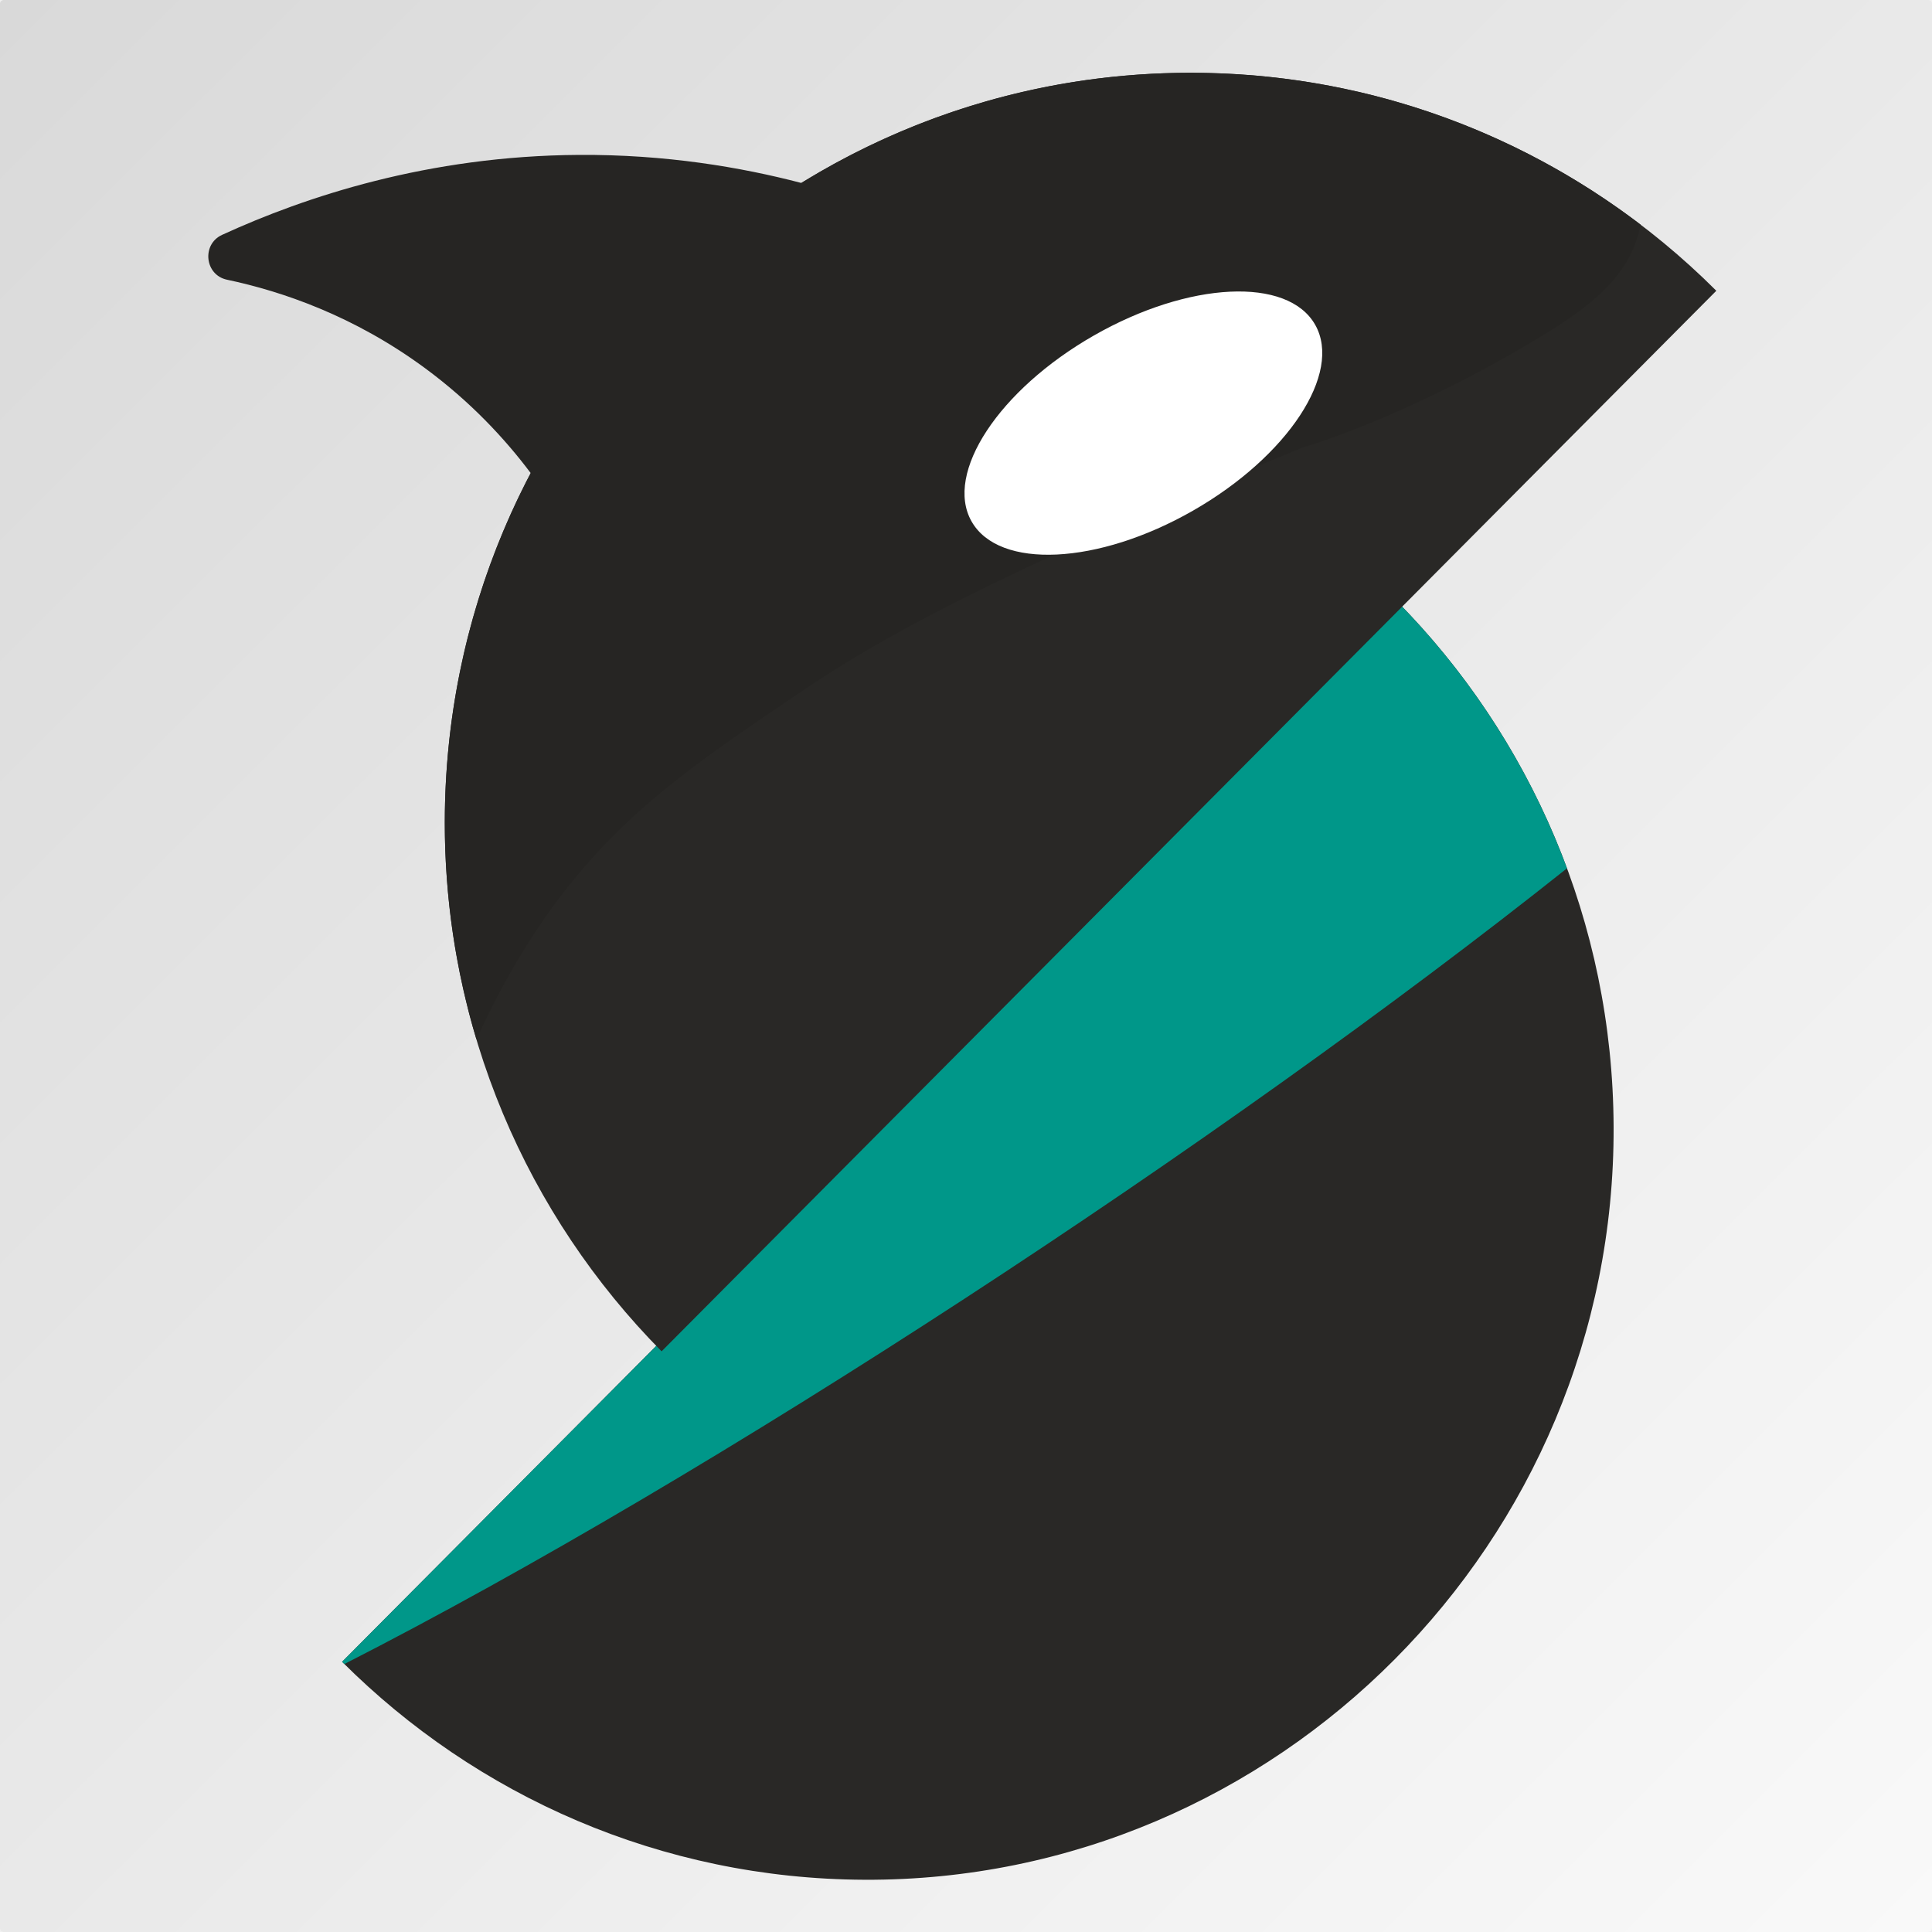
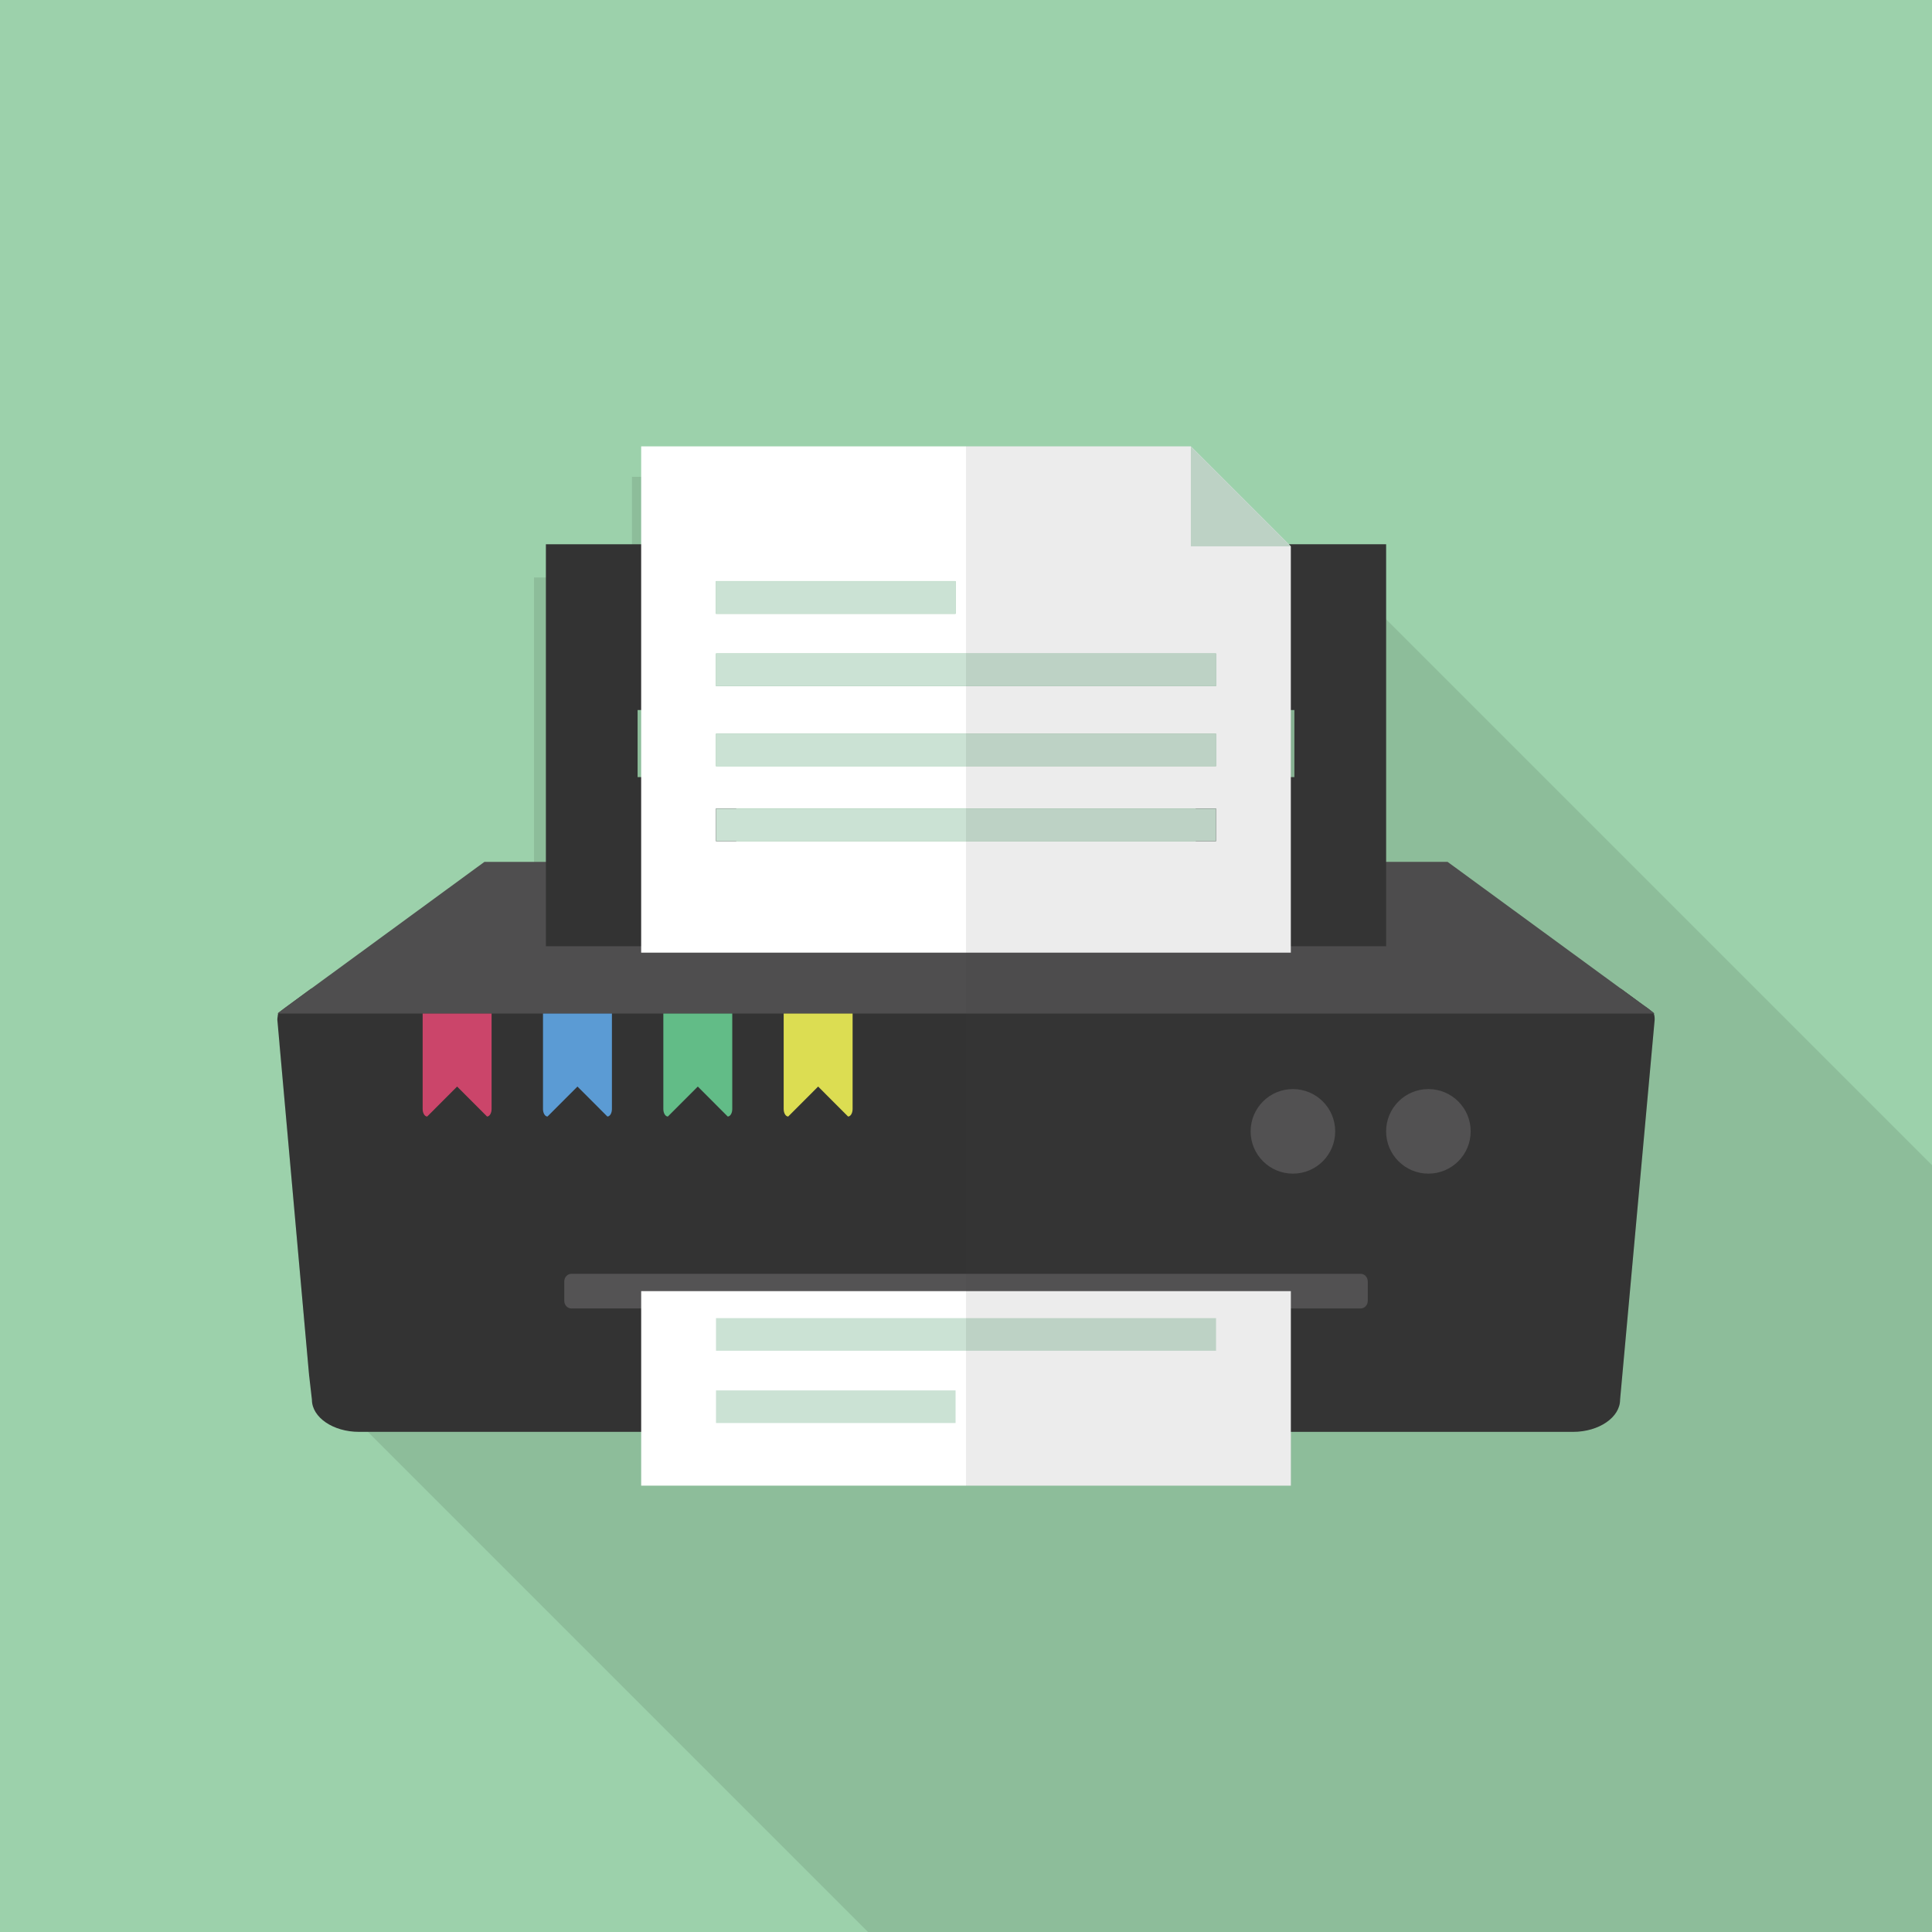
- <svg xmlns="http://www.w3.org/2000/svg" xmlns:xlink="http://www.w3.org/1999/xlink" version="1.1" id="svg2" width="1023.987" height="1023.993" viewBox="0 0 1023.987 1023.993">
-   <defs id="defs6">
-     <linearGradient id="linearGradient619">
-       <stop style="stop-color:#d9d9d9;stop-opacity:1;" offset="0" id="stop615" />
-       <stop style="stop-color:#f9f9f9;stop-opacity:1;" offset="1" id="stop617" />
-     </linearGradient>
-     <clipPath clipPathUnits="userSpaceOnUse" id="clipPath16">
-       <path d="M 0,792 H 612 V 0 H 0 Z" id="path14" />
-     </clipPath>
-     <linearGradient xlink:href="#linearGradient619" id="linearGradient621" x1="0" y1="0" x2="1024" y2="1024.997" gradientUnits="userSpaceOnUse" gradientTransform="matrix(1.000057,0,0,1.000057,-0.06243956,-0.05871163)" />
-   </defs>
-   <g id="layer1" transform="matrix(0.9989575,0,0,0.9979921,-0.933722,0.0585938)">
-     <rect style="fill:url(#linearGradient621);fill-opacity:1;stroke-width:1" id="rect457" width="1025.056" height="1026.053" x="0.935" y="-0.059" rx="2" ry="2" />
-   </g>
-   <g id="g8" transform="matrix(1.333333,0,0,-1.333333,1.3995581e-8,1055.996)">
-     <g id="g10" transform="translate(76.25895,16.06244)">
-       <g id="g12" clip-path="url(#clipPath16)">
-         <g id="g18" transform="translate(59.7287,115.3517)">
-           <path d="m 0,0 c 53.332,-53.285 126.698,-86.317 207.744,-86.646 164.049,-0.664 298.355,134.38 297.699,299.337 -0.324,81.496 -33.176,155.271 -86.17,208.899 z" style="fill:#292826;fill-opacity:1;fill-rule:nonzero;stroke:none" id="path20" />
-         </g>
-         <g id="g22" transform="translate(479.0017,536.9419)">
-           <path d="m 0,0 -419.273,-421.59 c 0.298,-0.298 0.606,-0.587 0.906,-0.884 146.894,74.925 348.023,206.579 486.003,316.297 C 52.756,-65.97 29.506,-29.859 0,0" style="fill:#009789;fill-opacity:1;fill-rule:nonzero;stroke:none" id="path24" />
-         </g>
-         <g id="g26" transform="translate(397.0372,747)">
-           <path d="m 0,0 c -163.742,0 -296.482,-133.473 -296.482,-298.121 0,-81.979 32.915,-156.223 86.172,-210.117 l 419.273,421.59 C 155.364,-33.096 81.529,0 0,0" style="fill:#292826;fill-opacity:1;fill-rule:nonzero;stroke:none" id="path28" />
-         </g>
-         <g id="g30" transform="translate(397.0372,747)">
-           <path d="m 0,0 c -56.714,0 -109.702,-16.022 -154.751,-43.796 -24.127,6.312 -54.061,11.37 -88.437,11.157 -59.938,-0.372 -108.713,-16.603 -141.822,-31.784 -8.218,-3.768 -6.898,-15.967 1.941,-17.829 21.801,-4.593 50.498,-14.324 78.883,-35.28 17.931,-13.238 31.574,-27.883 41.856,-41.597 -21.794,-41.504 -34.152,-88.793 -34.152,-138.992 0,-29.952 4.412,-58.865 12.586,-86.137 12.54,27.79 25.699,46.391 29.916,52.184 27.229,37.41 56.015,56.883 98.542,85.651 31.328,21.193 74.856,46.047 199.916,97.449 0,0 39.121,11.017 91.587,42.212 20.912,12.433 36.823,24.17 41.863,42.526 0.355,1.293 0.677,2.57 0.973,3.83 C 129.175,-22.506 67.208,0 0,0" style="fill:#262523;fill-opacity:1;fill-rule:nonzero;stroke:none" id="path32" />
-         </g>
-         <g id="g34" transform="translate(446.5563,646.8041)">
-           <path d="m 0,0 c 10.875,-19.229 -10.891,-52.305 -48.616,-73.879 -37.725,-21.573 -77.124,-23.474 -88,-4.245 -10.875,19.229 10.891,52.305 48.617,73.879 C -50.274,17.328 -10.875,19.229 0,0" style="fill:#ffffff;fill-opacity:1;fill-rule:nonzero;stroke:none" id="path36" />
-         </g>
+ <svg xmlns="http://www.w3.org/2000/svg" version="1.1" id="_x31_" x="0px" y="0px" viewBox="0 0 512 512" style="enable-background:new 0 0 512 512;" xml:space="preserve">
+   <g>
+     <rect style="fill:#9CD1AB;" width="512" height="512" />
+     <polygon style="opacity:0.1;fill:#040000;" points="81.869,363.827 92.416,374.374 97.485,379.443 230.042,512 512,512    512,308.787 370.432,167.219 367.309,164.096 356.25,153.037 343.91,153.037 342.067,151.194 335.667,144.794 335.104,144.23    317.235,126.362 315.597,126.362 169.933,126.362 167.475,126.362 167.475,144.23 167.475,153.037 144.691,153.037    141.517,153.037 141.517,228.403 141.517,239.565 124.774,239.565 94.464,261.734 85.094,268.595 77.466,274.176 74.035,276.685     " />
+     <rect x="344.481" y="198.206" style="fill:none;" width="0.968" height="18.25" />
+     <g>
+       <rect x="342.091" y="188.174" style="fill:none;" width="0.942" height="17.752" />
+       <rect x="168.978" y="188.174" style="fill:none;" width="0.942" height="17.752" />
+       <path style="fill:#333333;" d="M438.502,270.238l-9.164,100.701c0,4.681-5.628,8.516-12.451,8.516H95.112    c-6.823,0-12.451-3.835-12.451-8.516l-0.747-6.473l-8.417-94.228c0-0.298,0.05-0.597,0.099-0.946c0-0.249,0.05-0.497,0.15-0.697    c0-0.1,0.05-0.15,0.05-0.199l1.444-1.097l2.44-1.792l4.681-3.436c1.146-0.249,2.341-0.349,3.586-0.349h340.103    c1.245,0,2.44,0.1,3.586,0.349l1.145,0.846l3.536,2.59l1.095,0.798l1.395,0.995l0.697,0.548l0.697,0.548    c0,0.05,0.05,0.1,0.05,0.199c0.1,0.199,0.149,0.447,0.199,0.697C438.502,269.591,438.502,269.94,438.502,270.238z" />
+       <polygon style="fill:#4F4E4F;" points="438.502,268.595 73.498,268.595 73.796,268.396 75.241,267.299 77.681,265.507     82.362,262.071 128.38,228.404 383.619,228.404 429.637,262.071 430.783,262.917 434.319,265.507 435.414,266.305     436.809,267.299 437.506,267.848 438.203,268.396   " />
+       <g>
+         <path style="fill:#CB456A;" d="M112.008,268.595v9.098v7.113v9.098c0,1.096,0.538,1.985,1.201,1.985l7.932-7.942l7.932,7.942     c0.663,0,1.201-0.889,1.201-1.985v-9.098v-7.113v-9.098H112.008z" />
+         <path style="fill:#5B9BD4;" d="M143.9,268.595v9.098v7.113v9.098c0,1.096,0.537,1.985,1.2,1.985l7.932-7.942l7.932,7.942     c0.663,0,1.201-0.889,1.201-1.985v-9.098v-7.113v-9.098H143.9z" />
+         <path style="fill:#62BC87;" d="M175.791,268.595v9.098v7.113v9.098c0,1.096,0.538,1.985,1.201,1.985l7.932-7.942l7.932,7.942     c0.663,0,1.201-0.889,1.201-1.985v-9.098v-7.113v-9.098H175.791z" />
+         <path style="fill:#DCDD52;" d="M207.682,268.595v9.098v7.113v9.098c0,1.096,0.537,1.985,1.201,1.985l7.932-7.942l7.932,7.942     c0.663,0,1.201-0.889,1.201-1.985v-9.098v-7.113v-9.098H207.682z" />
      </g>
+       <path style="fill:#545354;" d="M360.613,337.578H151.398c-1.028,0-1.861,0.906-1.861,2.025v5.123c0,1.118,0.833,2.024,1.861,2.024    h209.215c1.028,0,1.861-0.906,1.861-2.024v-5.123C362.474,338.484,361.641,337.578,360.613,337.578z" />
+       <polygon style="fill:#333333;" points="367.334,144.237 367.334,250.766 316.884,250.766 316.884,205.943 343.03,205.943     343.03,188.163 323.408,188.163 323.408,144.237   " />
+       <polygon style="fill:#333333;" points="195.116,205.943 195.116,250.766 144.666,250.766 144.666,144.237 188.592,144.237     188.592,188.163 168.969,188.163 168.969,205.943   " />
+       <g>
+         <rect x="169.919" y="342.164" style="fill:#FFFFFF;" width="172.172" height="51.547" />
+         <rect x="189.747" y="368.473" style="fill:#CBE2D4;" width="63.491" height="8.642" />
+         <rect x="189.747" y="349.319" style="fill:#CBE2D4;" width="132.518" height="8.642" />
+       </g>
+       <path style="fill:#FFFFFF;" d="M315.589,118.29H169.916v134.168h172.168V144.785L315.589,118.29z M189.737,153.998h63.499v8.667    h-63.499V153.998z M189.737,173.173h132.525v8.666H189.737V173.173z M189.737,194.438h132.525v8.616H189.737V194.438z     M322.263,214.26v8.666H189.737v-8.666H322.263z" />
+       <rect x="189.747" y="154.02" style="fill:#CBE2D4;" width="63.491" height="8.642" />
+       <rect x="189.747" y="173.174" style="fill:#CBE2D4;" width="132.517" height="8.642" />
+       <rect x="189.747" y="194.43" style="fill:#CBE2D4;" width="132.517" height="8.642" />
+       <rect x="189.747" y="214.284" style="fill:#CBE2D4;" width="132.517" height="8.642" />
+       <polygon style="fill:#CBE2D4;" points="342.084,144.785 315.589,144.785 315.589,118.29   " />
+       <circle style="fill:#545354;" cx="342.636" cy="299.822" r="11.206" />
+       <circle style="fill:#545354;" cx="378.54" cy="299.822" r="11.206" />
    </g>
+     <polygon style="fill:none;" points="189.737,181.839 256,181.839 256,181.816 189.746,181.816 189.746,173.174 256,173.174    256,173.173 189.737,173.173  " />
+     <rect x="195.116" y="214.26" style="fill:none;" width="60.884" height="0.024" />
+     <rect x="289.131" y="140.042" style="fill:none;" width="0.001" height="66.262" />
+     <polygon style="fill:none;" points="253.236,162.661 189.746,162.661 189.746,154.02 253.236,154.02 253.236,153.997    189.737,153.997 189.737,162.665 253.236,162.665  " />
+     <rect x="256" y="214.26" style="fill:none;" width="60.884" height="0.024" />
+     <rect x="256" y="181.816" style="fill:none;" width="66.262" height="0.023" />
+     <polygon style="fill:none;" points="168.97,205.944 169.916,205.944 169.916,205.926 168.978,205.926 168.978,188.174    169.916,188.174 169.916,188.164 168.97,188.164  " />
+     <rect x="189.737" y="194.439" style="fill:none;" width="0.009" height="8.615" />
+     <polygon style="fill:none;" points="342.084,205.944 343.03,205.944 343.03,205.926 342.091,205.926 342.091,188.174    343.03,188.174 343.03,188.164 342.084,188.164  " />
+     <path style="opacity:0.1;fill:#3B3B3C;" d="M438.253,268.595h0.249l-0.299-0.199l-0.697-0.549l-0.697-0.549l-1.394-0.994   l-1.096-0.799l-3.536-2.589l-1.146-0.846l-46.018-33.667h-16.285v-84.167h-25.799l-25.947-25.946H256v54.882h66.262v0.001H256   v8.642h66.262v0.023H256v32.421h60.884v0.024H256V393.71h86.091v-14.255h74.797c6.823,0,12.451-3.835,12.451-8.516l9.164-100.7   c0-0.299,0-0.648-0.05-0.946C438.402,269.042,438.353,268.795,438.253,268.595z M343.03,188.174h-0.939v17.752h0.939v0.018h-0.946   v-17.78h0.946V188.174z" />
  </g>
</svg>
